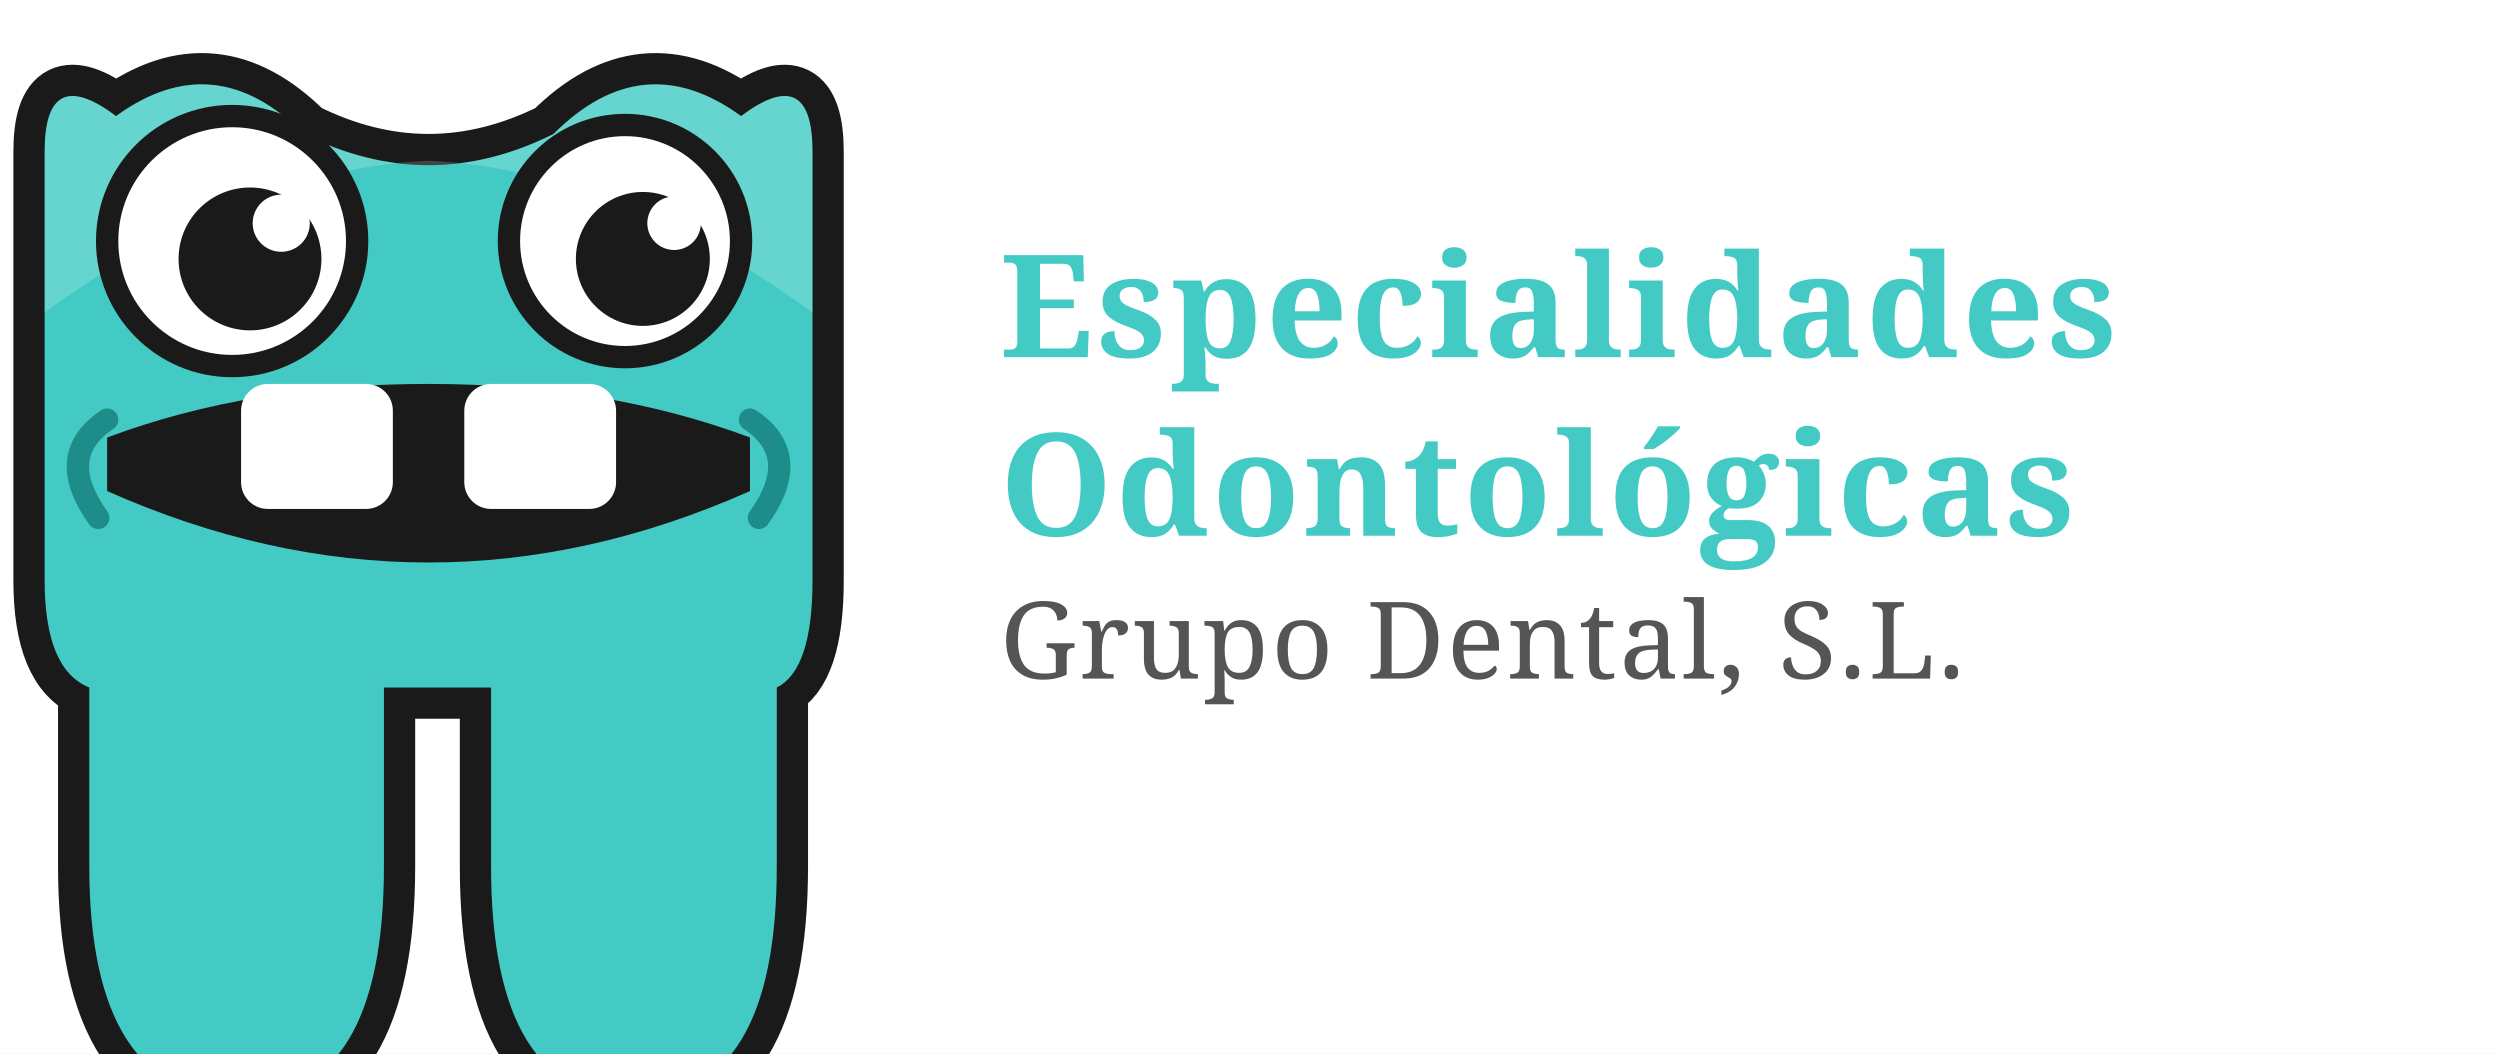
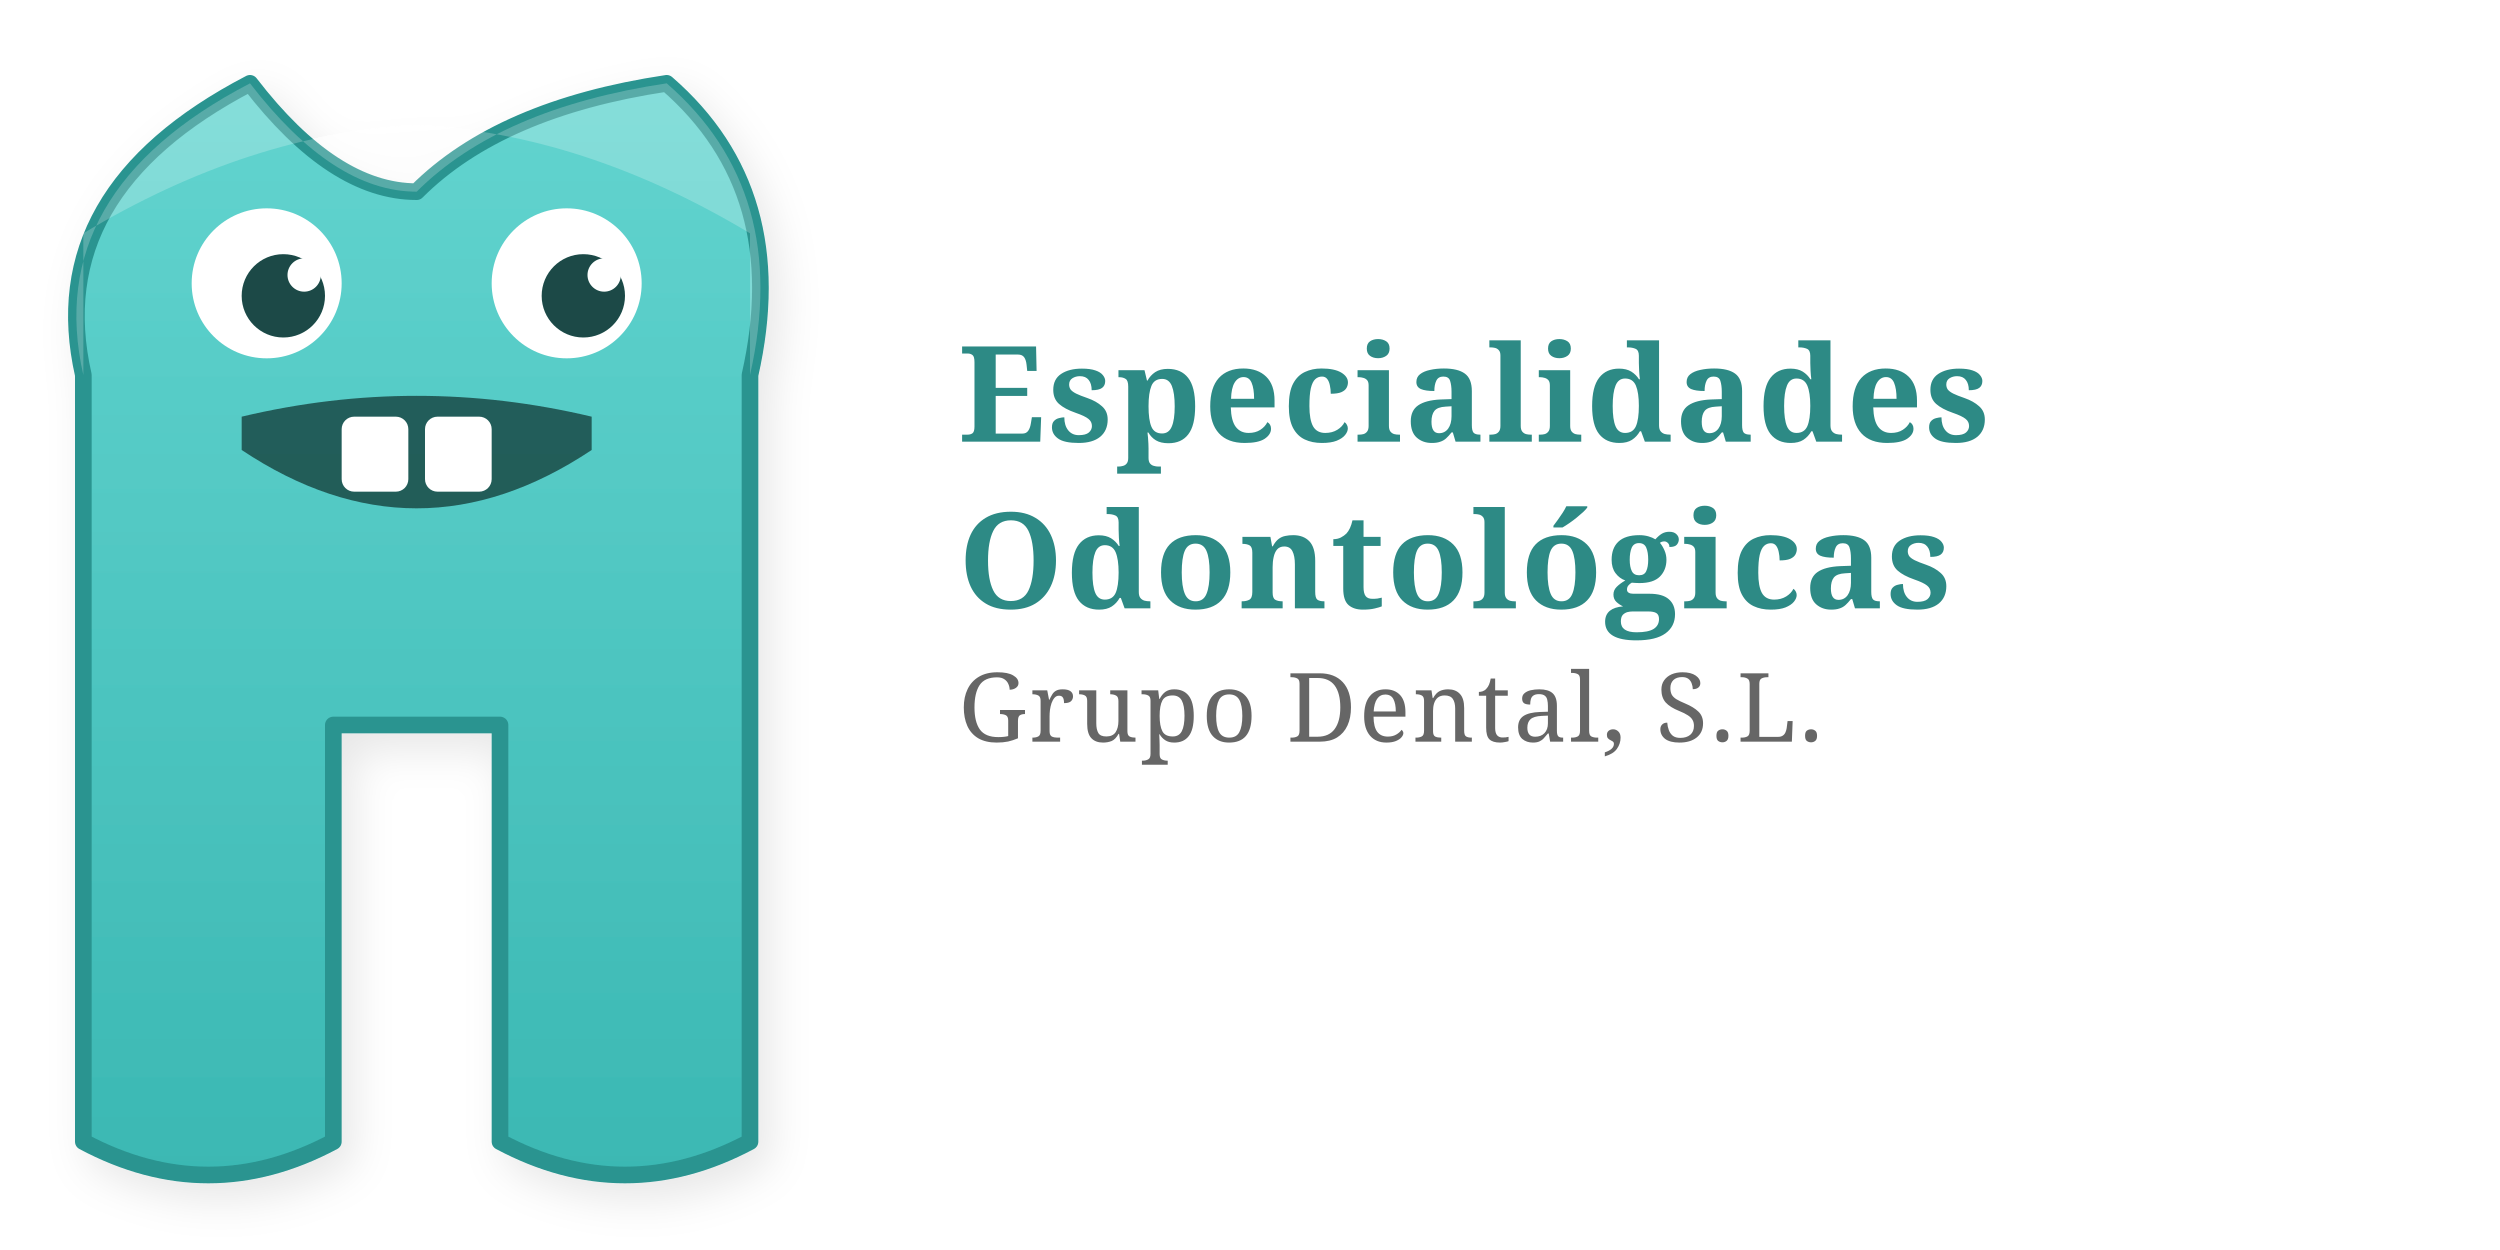
- <svg xmlns="http://www.w3.org/2000/svg" viewBox="0 0 280 118" width="560" height="236">
-   <rect width="280" height="118" fill="white" />
-   <g transform="translate(5,5)">
-     <path d="M8,8 Q0,2 0,12 L0,60          Q0,70 5,72 L5,92          Q5,118 22,118 Q38,118 38,92 L38,72          L50,72 L50,92          Q50,118 66,118 Q82,118 82,92 L82,72          Q86,70 86,60 L86,12          Q86,2 78,8          Q67,0 57,10 Q43,17 29,10 Q19,0 8,8 Z" fill="#44cac5" stroke="#1a1a1a" stroke-width="7" stroke-linejoin="round" style="paint-order: stroke fill" />
-     <path d="M8,8 Q19,0 29,10 Q43,17 57,10 Q67,0 78,8 Q86,2 86,12 L86,30 Q64,14 43,13 Q22,14 0,30 L0,12 Q0,2 8,8 Z" fill="white" opacity="0.18" />
-     <circle cx="21" cy="22" r="14" fill="white" stroke="#1a1a1a" stroke-width="2.5" />
-     <circle cx="23" cy="24" r="8" fill="#1a1a1a" />
-     <circle cx="26.5" cy="20" r="3.2" fill="white" />
-     <circle cx="65" cy="22" r="13" fill="white" stroke="#1a1a1a" stroke-width="2.5" />
-     <circle cx="67" cy="24" r="7.5" fill="#1a1a1a" />
-     <circle cx="70.5" cy="20" r="3" fill="white" />
-     <path d="M6,53 Q1,46 7,42" stroke="#1e8c88" stroke-width="2.5" fill="none" stroke-linecap="round" />
-     <path d="M80,53 Q85,46 79,42" stroke="#1e8c88" stroke-width="2.5" fill="none" stroke-linecap="round" />
-     <path d="M7,50 Q43,66 79,50 L79,44 Q63,38 43,38 Q23,38 7,44 Z" fill="#1a1a1a" />
-     <rect x="22" y="38" width="17" height="14" rx="3" fill="white" />
-     <rect x="47" y="38" width="17" height="14" rx="3" fill="white" />
+ <svg xmlns="http://www.w3.org/2000/svg" viewBox="0 0 300 150" width="600" height="300">
+   <defs>
+     <linearGradient id="g" x1="0" y1="0" x2="0" y2="1">
+       <stop offset="0%" stop-color="#62d4cf" />
+       <stop offset="100%" stop-color="#3bb8b3" />
+     </linearGradient>
+     <filter id="sombra">
+       <feDropShadow dx="1.5" dy="2" stdDeviation="2.5" flood-color="#00000018" />
+     </filter>
+   </defs>
+   <rect width="300" height="150" fill="white" />
+   <g transform="translate(5,5)" filter="url(#sombra)">
+     <path fill-rule="evenodd" d="M5,40          Q0,18 25,5          Q35,18 45,18          Q55,8 75,5          Q90,18 85,40          L85,132          Q70,140 55,132          L55,82          L35,82          L35,132          Q20,140 5,132          L5,40 Z" fill="url(#g)" stroke="#2a9490" stroke-width="2" stroke-linejoin="round" />
+     <path d="M5,40 Q0,18 25,5 Q35,18 45,18 Q55,8 75,5 Q90,18 85,40 L85,23 Q65,11 45,10 Q25,11 5,23 Z" fill="white" opacity="0.22" />
+     <circle cx="27" cy="29" r="9" fill="white" />
+     <circle cx="29" cy="30.5" r="5" fill="#1a4a47" />
+     <circle cx="31.5" cy="28" r="2" fill="white" />
+     <circle cx="63" cy="29" r="9" fill="white" />
+     <circle cx="65" cy="30.5" r="5" fill="#1a4a47" />
+     <circle cx="67.5" cy="28" r="2" fill="white" />
+     <path d="M24,49 Q45,63 66,49 L66,45 Q45,40 24,45 Z" fill="#1a4a47" opacity="0.85" />
+     <rect x="36" y="45" width="8" height="9" rx="1.5" fill="white" />
+     <rect x="46" y="45" width="8" height="9" rx="1.5" fill="white" />
  </g>
-   <text x="112" y="40" font-family="Georgia, serif" font-size="16" font-weight="700" fill="#44cac5" letter-spacing="0.4">Especialidades</text>
-   <text x="112" y="60" font-family="Georgia, serif" font-size="16" font-weight="700" fill="#44cac5" letter-spacing="0.4">Odontológicas</text>
-   <text x="112" y="76" font-family="Georgia, serif" font-size="12" font-weight="400" fill="#555" letter-spacing="0.3">Grupo Dental, S.L.</text>
+   <text x="115" y="53" font-family="Georgia, serif" font-size="16" font-weight="700" fill="#2d8a85" letter-spacing="0.3">Especialidades</text>
+   <text x="115" y="73" font-family="Georgia, serif" font-size="16" font-weight="700" fill="#2d8a85" letter-spacing="0.3">Odontológicas</text>
+   <text x="115" y="89" font-family="Georgia, serif" font-size="11.5" font-weight="400" fill="#666" letter-spacing="0.3">Grupo Dental, S.L.</text>
</svg>
